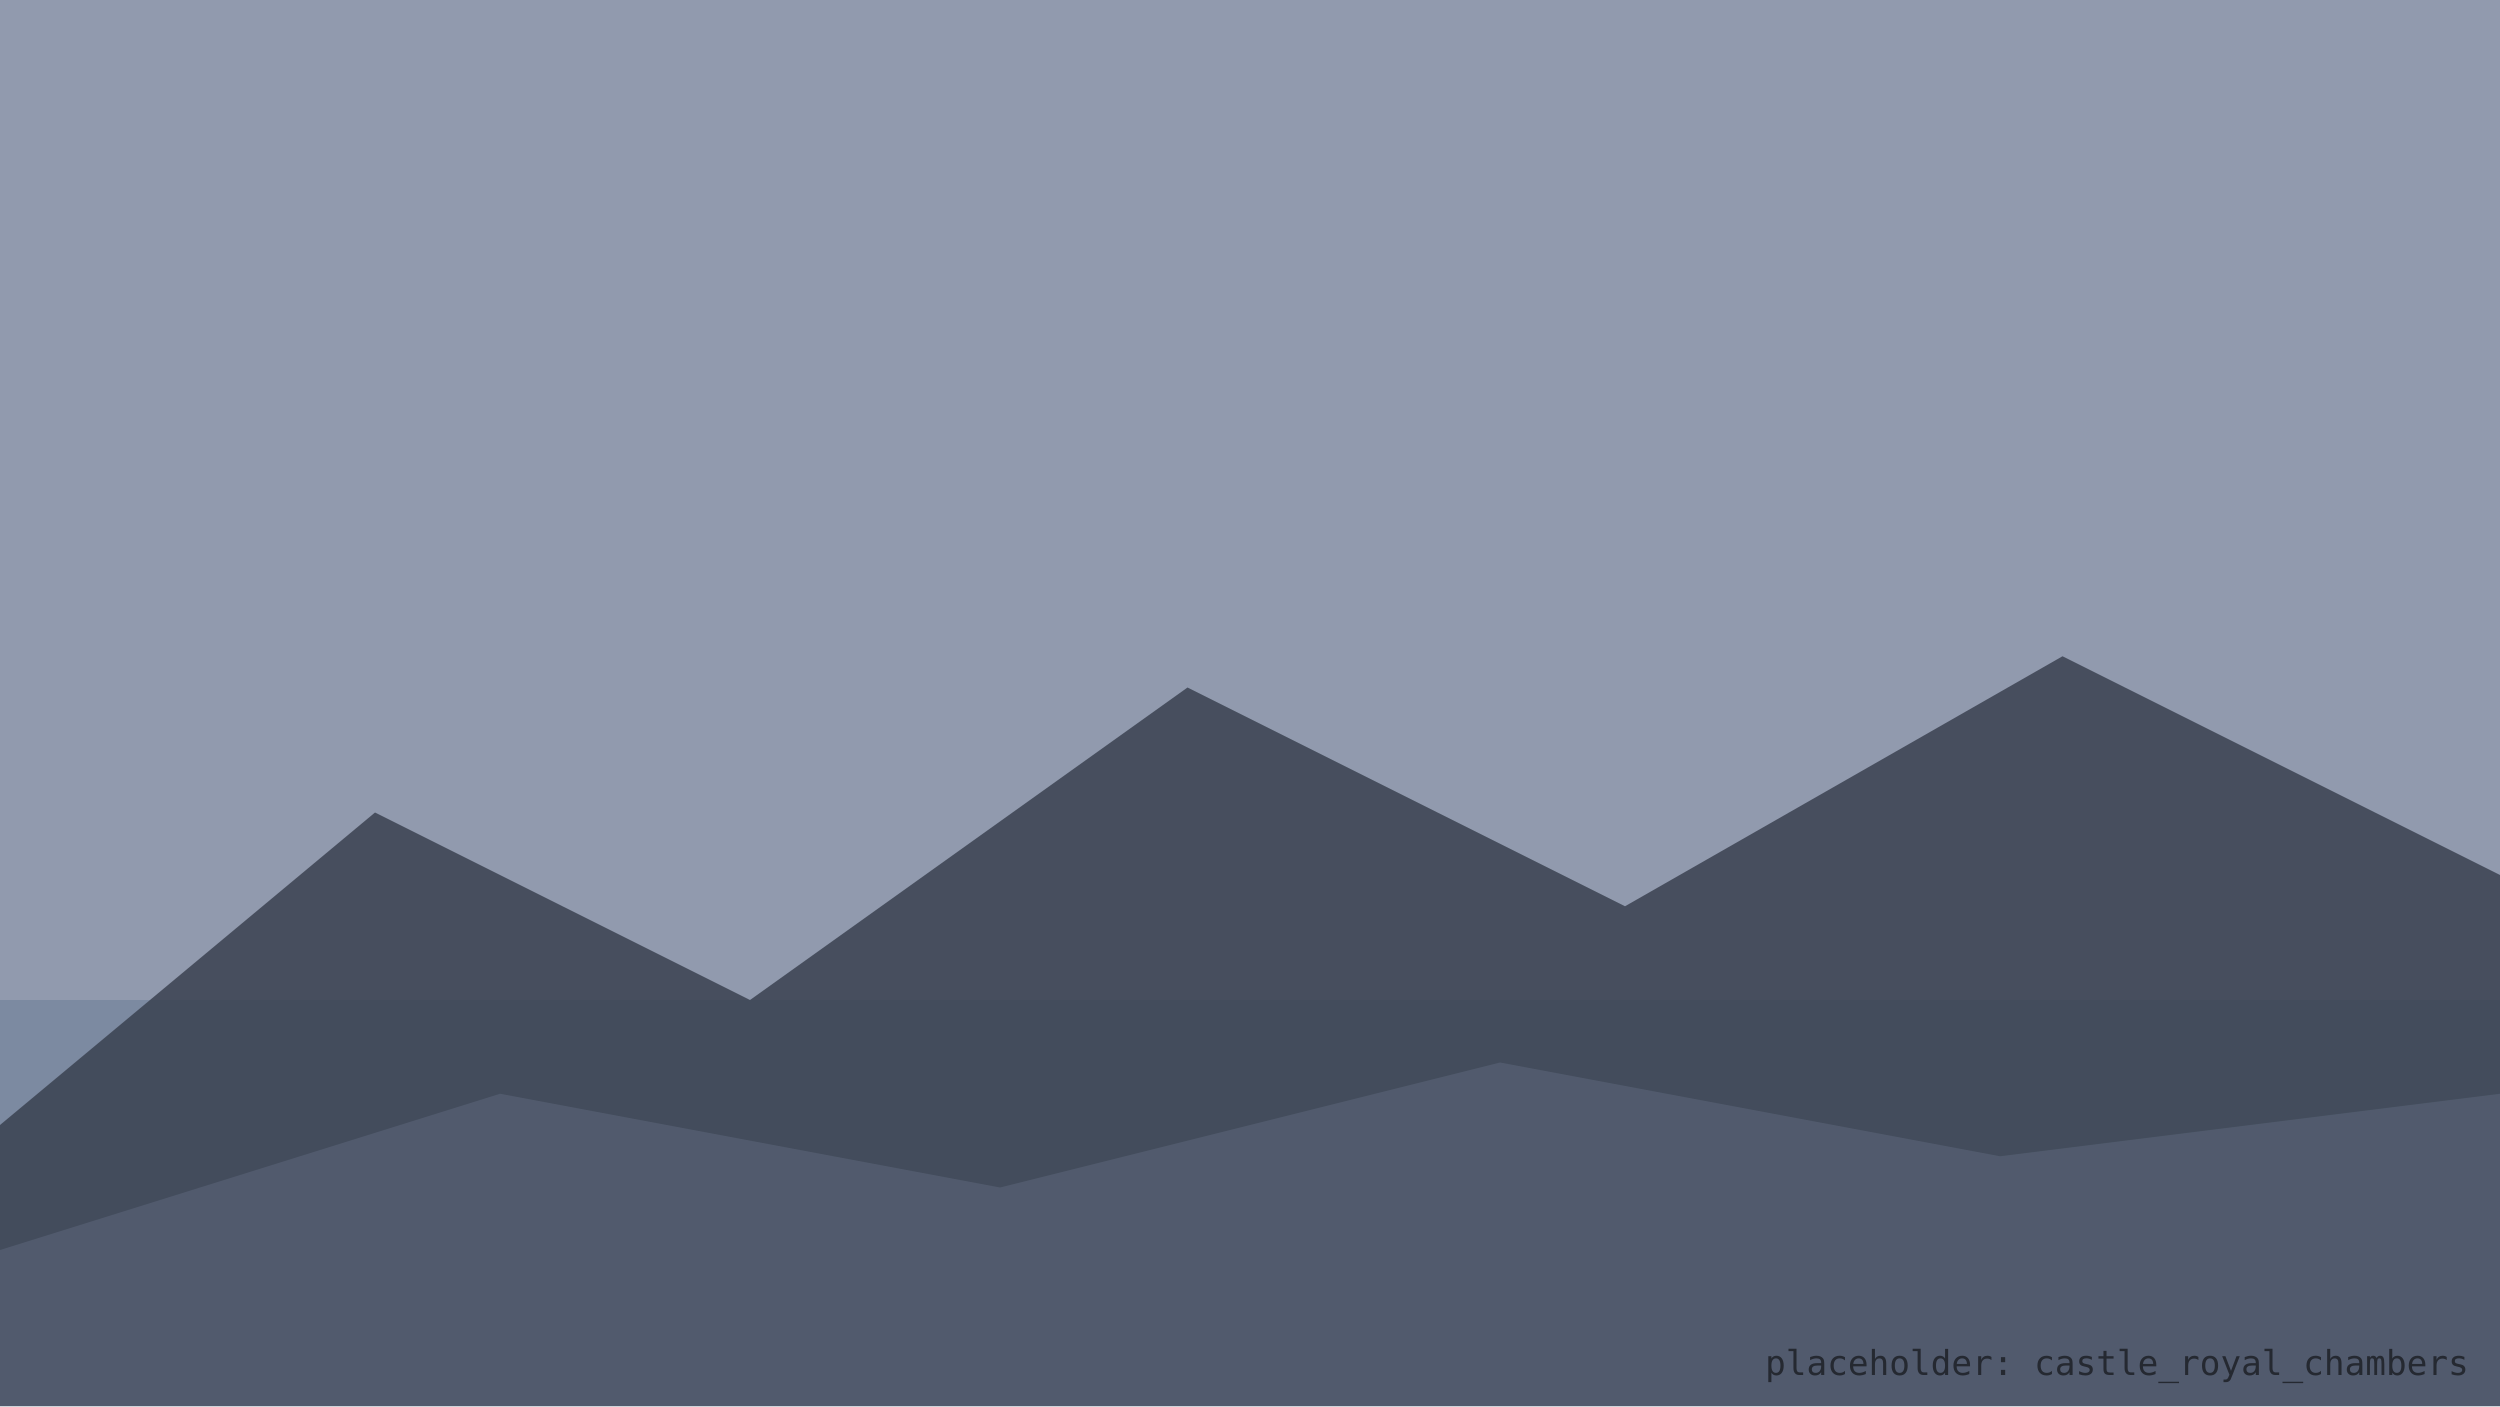
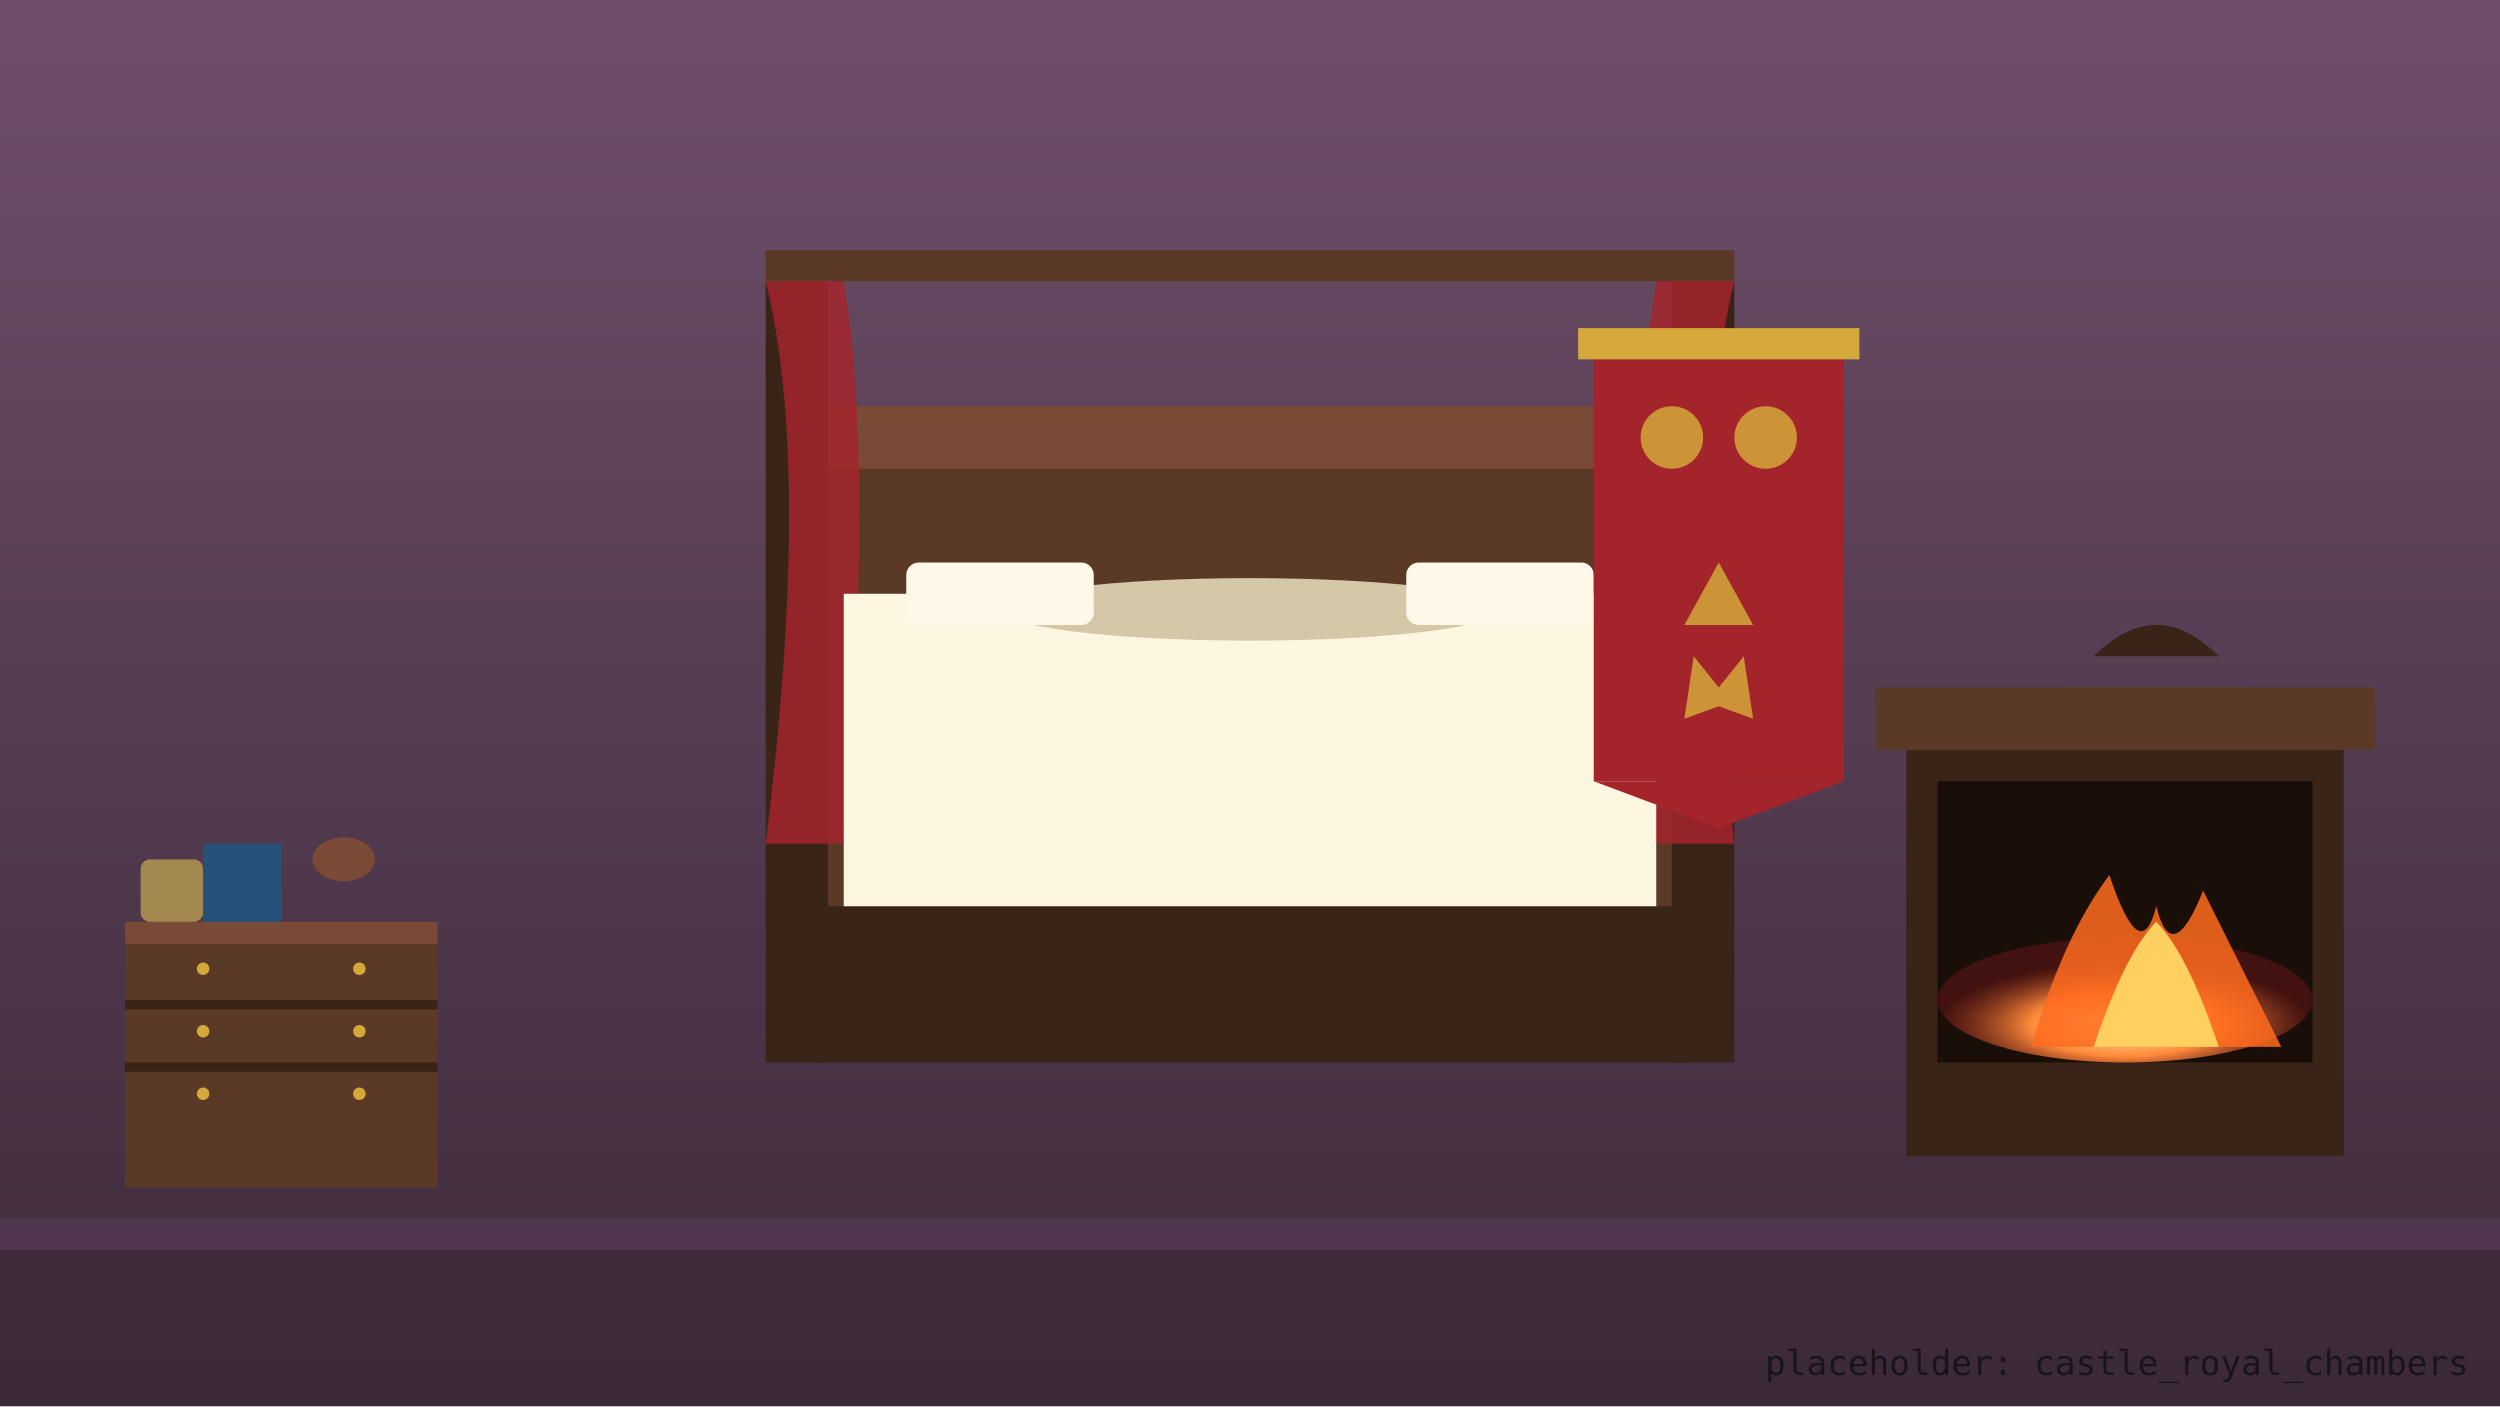
<svg xmlns="http://www.w3.org/2000/svg" viewBox="0 0 1600 900" preserveAspectRatio="xMidYMid slice">
-   <rect width="1600" height="900" fill="#7c8aa1" />
-   <rect width="1600" height="640" fill="#a3a8b8" opacity="0.55" />
-   <polygon points="0,720 240,520 480,640 760,440 1040,580 1320,420 1600,560 1600,900 0,900" fill="#3a4150" opacity="0.85" />
-   <polygon points="0,800 320,700 640,760 960,680 1280,740 1600,700 1600,900 0,900" fill="#5a6478" opacity="0.6" />
+   <defs>
+     <linearGradient id="rc_wall" x1="0" x2="0" y1="0" y2="1">
+       <stop offset="0" stop-color="#6e4f6a" />
+       <stop offset="1" stop-color="#3e2a3a" />
+     </linearGradient>
+     <radialGradient id="rc_fire" cx="0.5" cy="0.7" r="0.5">
+       <stop offset="0" stop-color="#fff5b8" />
+       <stop offset="0.5" stop-color="#ff8a3a" />
+       <stop offset="1" stop-color="#7a1818" stop-opacity="0.4" />
+     </radialGradient>
+   </defs>
+   <rect width="1600" height="900" fill="url(#rc_wall)" />
+   <g fill="#3a2a3a" opacity="0.6">
+     <rect x="0" y="780" width="1600" height="120" />
+     <rect x="0" y="780" width="1600" height="20" fill="#5a3a5a" />
+   </g>
+   <g transform="translate(800 540)">
+     <rect x="-280" y="-280" width="560" height="320" fill="#5a3a26" />
+     <rect x="-280" y="-280" width="560" height="40" fill="#7a4a36" />
+     <rect x="-280" y="40" width="560" height="100" fill="#3a2418" />
+     <rect x="-310" y="-360" width="40" height="500" fill="#3a2418" />
+     <rect x="270" y="-360" width="40" height="500" fill="#3a2418" />
+     <polygon points="-310,-360 -290,-380 -270,-360" fill="#d4a83a" />
+     <polygon points="270,-360 290,-380 310,-360" fill="#d4a83a" />
+     <rect x="-310" y="-380" width="620" height="20" fill="#5a3a26" />
+     <path d="M-310 -360 Q-280 -240 -310 0 L-260 0 Q-240 -240 -260 -360 Z" fill="#a3242b" opacity="0.85" />
+     <path d="M310 -360 Q280 -240 310 0 L260 0 Q240 -240 260 -360 Z" fill="#a3242b" opacity="0.85" />
+     <rect x="-260" y="-160" width="520" height="200" fill="#fdf6e0" />
+     <ellipse cx="0" cy="-150" rx="160" ry="20" fill="#d4c8a8" />
+     <rect x="-220" y="-180" width="120" height="40" rx="8" fill="#fff8e8" />
+     <rect x="100" y="-180" width="120" height="40" rx="8" fill="#fff8e8" />
+   </g>
+   <g transform="translate(180 700)">
+     <rect x="-100" y="-100" width="200" height="160" fill="#5a3a26" />
+     <rect x="-100" y="-110" width="200" height="14" fill="#7a4a36" />
+     <rect x="-100" y="-60" width="200" height="6" fill="#3a2418" />
+     <rect x="-100" y="-20" width="200" height="6" fill="#3a2418" />
+     <circle cx="-50" cy="-80" r="4" fill="#d4a83a" />
+     <circle cx="50" cy="-80" r="4" fill="#d4a83a" />
+     <circle cx="-50" cy="-40" r="4" fill="#d4a83a" />
+     <circle cx="50" cy="-40" r="4" fill="#d4a83a" />
+     <circle cx="-50" cy="0" r="4" fill="#d4a83a" />
+     <circle cx="50" cy="0" r="4" fill="#d4a83a" />
+     <rect x="-90" y="-150" width="40" height="40" rx="6" fill="#a3884f" />
+     <rect x="-50" y="-160" width="50" height="50" fill="#26527a" />
+     <ellipse cx="40" cy="-150" rx="20" ry="14" fill="#7a4a36" />
+   </g>
+   <g transform="translate(1380 720)">
+     <rect x="-160" y="-260" width="280" height="280" fill="#3a2418" />
+     <rect x="-180" y="-280" width="320" height="40" fill="#5a3a26" />
+     <rect x="-140" y="-220" width="240" height="180" fill="#1a0e08" />
+     <ellipse cx="-20" cy="-80" rx="120" ry="40" fill="url(#rc_fire)" />
+     <path d="M-80 -50 Q-60 -120 -30 -160 Q-10 -100 0 -140 Q10 -100 30 -150 Q50 -110 80 -50 Z" fill="#ff6b1f" opacity="0.85" />
+     <path d="M-40 -50 Q-20 -110 0 -130 Q20 -110 40 -50 Z" fill="#ffd060" />
+     <rect x="-60" y="-280" width="120" height="20" fill="#5a3a26" />
+     <path d="M-40 -300 Q0 -340 40 -300 Z" fill="#3a2418" />
+   </g>
+   <g transform="translate(1100 220)">
+     <rect x="-80" y="0" width="160" height="280" fill="#a3242b" />
+     <rect x="-90" y="-10" width="180" height="20" fill="#d4a83a" />
+     <polygon points="-80,280 0,310 80,280" fill="#a3242b" />
+     <g fill="#d4a83a" opacity="0.85">
+       <circle cx="-30" cy="60" r="20" />
+       <circle cx="30" cy="60" r="20" />
+       <polygon points="0,140 -22,180 22,180" />
+       <polygon points="0,220 -16,200 -22,240 0,232 22,240 16,200" />
+     </g>
+   </g>
  <text x="1580" y="880" text-anchor="end" font-family="ui-monospace, Menlo, monospace" font-size="22" fill="rgba(0,0,0,0.55)">placeholder: castle_royal_chambers</text>
</svg>
